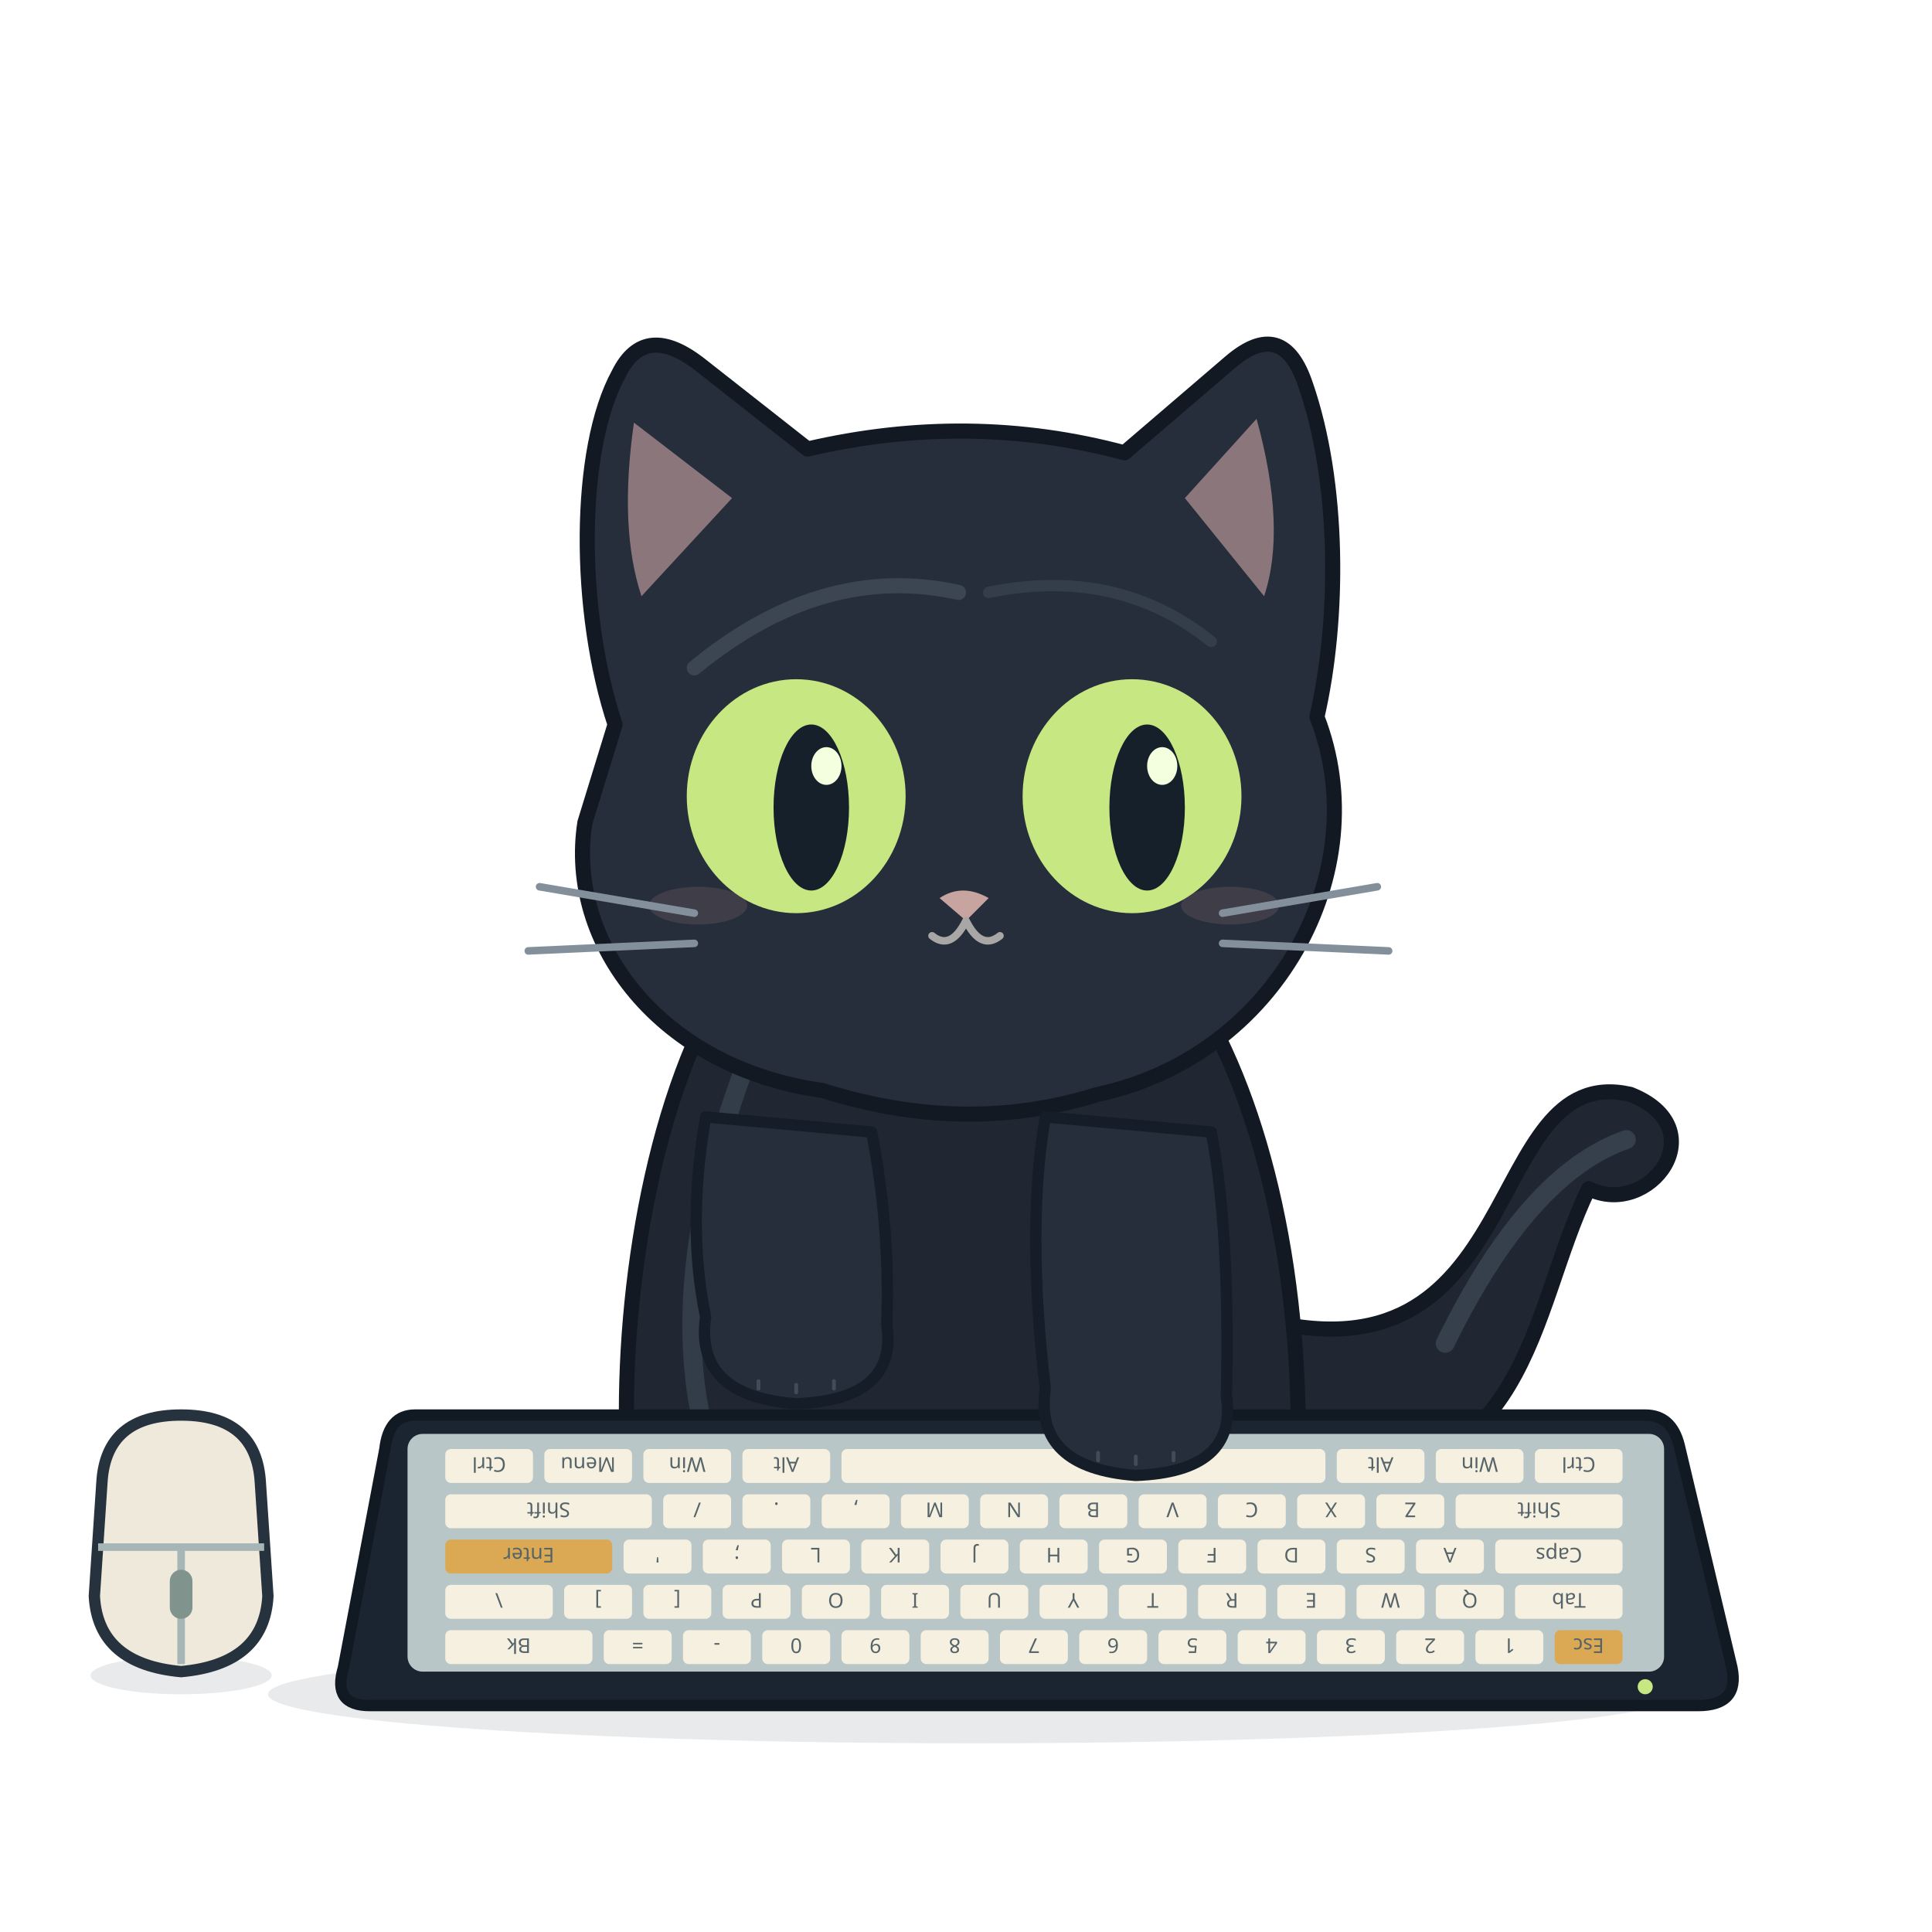
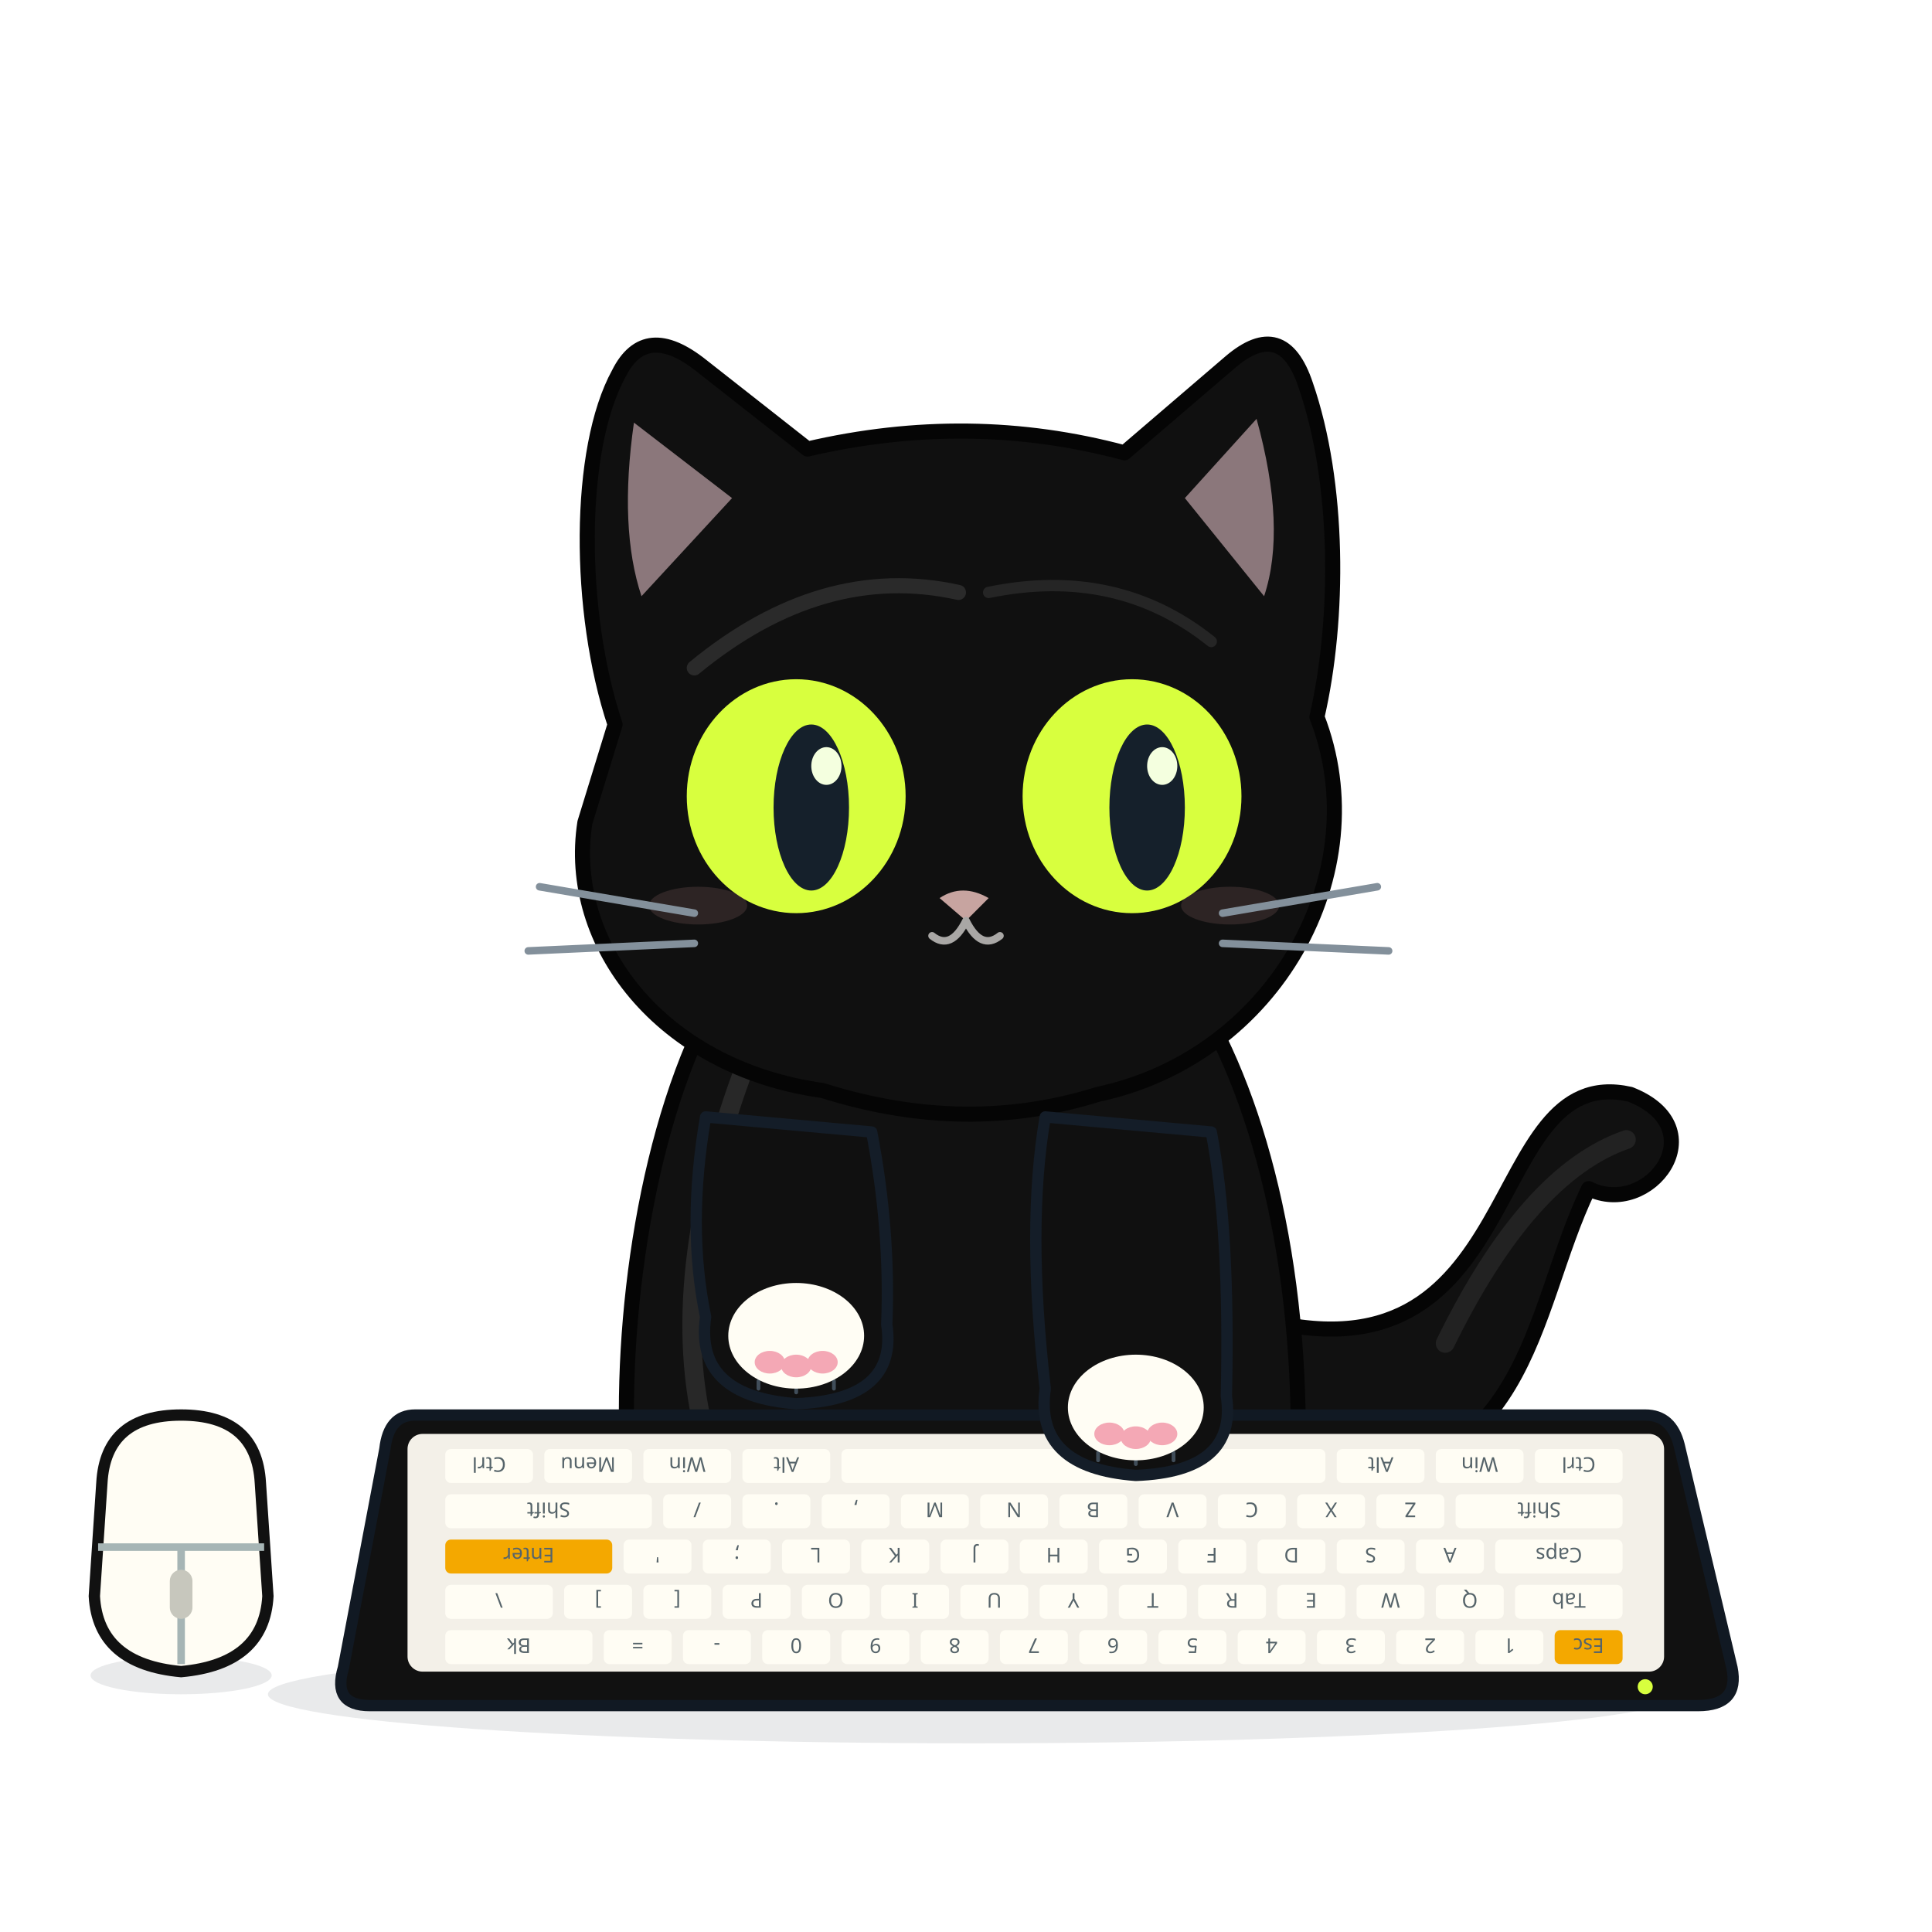
<svg xmlns="http://www.w3.org/2000/svg" width="512" height="512" viewBox="0 0 512 512">
  <ellipse cx="258" cy="449" rx="187" ry="13" fill="#17212d18" />
-   <path d="M 332 349 C 406 370 392 281 432 290 C 455 299 437 323 421 315 C 405 348 406 395 345 393 Z" fill="#202733" stroke="#121923" stroke-width="4" stroke-linejoin="round" />
-   <path d="M 383 356 Q 405 311 431 302" fill="none" stroke="#35404c" stroke-width="5" stroke-linecap="round" />
-   <path d="M 198 252 C 176 280 166 332 166 374 Q 163 407 195 413 L 316 413 Q 349 410 344 374 C 343 321 329 278 310 254 Z" fill="#202733" stroke="#121923" stroke-width="4" stroke-linecap="round" stroke-linejoin="round" />
-   <path d="M 198 281 Q 176 339 187 381" fill="none" stroke="#333d49" stroke-width="5" stroke-linecap="round" stroke-linejoin="round" />
+   <path d="M 332 349 C 406 370 392 281 432 290 C 455 299 437 323 421 315 C 405 348 406 395 345 393 Z" fill="#111111" stroke="#050505" stroke-width="4" stroke-linejoin="round" />
+   <path d="M 383 356 Q 405 311 431 302" fill="none" stroke="#222222" stroke-width="5" stroke-linecap="round" />
+   <path d="M 198 252 C 176 280 166 332 166 374 Q 163 407 195 413 L 316 413 Q 349 410 344 374 C 343 321 329 278 310 254 Z" fill="#111111" stroke="#050505" stroke-width="4" stroke-linecap="round" stroke-linejoin="round" />
+   <path d="M 198 281 Q 176 339 187 381" fill="none" stroke="#282828" stroke-width="5" stroke-linecap="round" stroke-linejoin="round" />
  <ellipse cx="210" cy="398" rx="36" ry="20" fill="#151d28" />
  <ellipse cx="303" cy="398" rx="36" ry="20" fill="#151d28" />
-   <path d="M 163 192 C 153 162 153 119 164 99 Q 171 85 186 97 L 214 119 Q 257 109 298 120 L 326 96 Q 340 84 346 102 C 355 128 355 164 349 190 C 365 231 338 280 291 290 Q 256 301 218 289 C 175 283 150 250 155 218 Z" fill="#252e3a" stroke="#121923" stroke-width="4" stroke-linecap="round" stroke-linejoin="round" />
+   <path d="M 163 192 C 153 162 153 119 164 99 Q 171 85 186 97 L 214 119 Q 257 109 298 120 L 326 96 Q 340 84 346 102 C 355 128 355 164 349 190 C 365 231 338 280 291 290 Q 256 301 218 289 C 175 283 150 250 155 218 Z" fill="#101010" stroke="#050505" stroke-width="4" stroke-linecap="round" stroke-linejoin="round" />
  <path d="M 168 112 Q 164 140 170 158 L 194 132 Z" fill="#8b777b" stroke="none" stroke-width="1" stroke-linecap="round" stroke-linejoin="round" />
  <path d="M 333 111 Q 341 140 335 158 L 314 132 Z" fill="#8b777b" stroke="none" stroke-width="1" stroke-linecap="round" stroke-linejoin="round" />
-   <path d="M 184 177 Q 218 149 254 157" fill="none" stroke="#3b4652" stroke-width="4" stroke-linecap="round" stroke-linejoin="round" />
-   <path d="M 262 157 Q 296 150 321 170" fill="none" stroke="#333e4a" stroke-width="3" stroke-linecap="round" stroke-linejoin="round" />
-   <ellipse cx="211" cy="211" rx="29" ry="31" fill="#c7e782" />
+   <path d="M 184 177 Q 218 149 254 157" fill="none" stroke="#2a2a2a" stroke-width="4" stroke-linecap="round" stroke-linejoin="round" />
+   <path d="M 262 157 Q 296 150 321 170" fill="none" stroke="#252525" stroke-width="3" stroke-linecap="round" stroke-linejoin="round" />
+   <ellipse cx="211" cy="211" rx="29" ry="31" fill="#d8ff3e" />
  <ellipse cx="215" cy="214" rx="10" ry="22" fill="#15202b" />
  <ellipse cx="219" cy="203" rx="4" ry="5" fill="#f4ffdf" />
-   <ellipse cx="300" cy="211" rx="29" ry="31" fill="#c7e782" />
+   <ellipse cx="300" cy="211" rx="29" ry="31" fill="#d8ff3e" />
  <ellipse cx="304" cy="214" rx="10" ry="22" fill="#15202b" />
  <ellipse cx="308" cy="203" rx="4" ry="5" fill="#f4ffdf" />
  <ellipse cx="185" cy="240" rx="13" ry="5" fill="#db9e9e24" />
  <ellipse cx="326" cy="240" rx="13" ry="5" fill="#db9e9e24" />
  <path d="M 249 238 Q 255 234 262 238 L 256 244 Z" fill="#c7a4a0" stroke="none" stroke-width="1" stroke-linecap="round" stroke-linejoin="round" />
  <path d="M 256 244 Q 252 252 247 248 M 256 244 Q 260 252 265 248" fill="none" stroke="#a9a7a5" stroke-width="2" stroke-linecap="round" stroke-linejoin="round" />
  <path d="M 184 242 L 143 235" fill="none" stroke="#83909b" stroke-width="2" stroke-linecap="round" stroke-linejoin="round" />
  <path d="M 184 250 L 140 252" fill="none" stroke="#83909b" stroke-width="2" stroke-linecap="round" stroke-linejoin="round" />
  <path d="M 324 242 L 365 235" fill="none" stroke="#83909b" stroke-width="2" stroke-linecap="round" stroke-linejoin="round" />
  <path d="M 324 250 L 368 252" fill="none" stroke="#83909b" stroke-width="2" stroke-linecap="round" stroke-linejoin="round" />
-   <path d="M 110 375 L 436 375 Q 443 375 445 383 L 459 442 Q 461 452 450 452 L 98 452 Q 88 452 91 442 L 102 384 Q 103 375 110 375 Z" fill="#1b2431" stroke="#111923" stroke-width="3" stroke-linecap="round" stroke-linejoin="round" />
-   <rect x="108" y="380" width="333" height="63" rx="4" fill="#b8c6c7" />
+   <path d="M 110 375 L 436 375 Q 443 375 445 383 L 459 442 Q 461 452 450 452 L 98 452 Q 88 452 91 442 L 102 384 Q 103 375 110 375 Z" fill="#111111" stroke="#111923" stroke-width="3" stroke-linecap="round" stroke-linejoin="round" />
+   <rect x="108" y="380" width="333" height="63" rx="4" fill="#f3f0e8" />
  <g transform="rotate(180 275 409)">
-     <rect x="120" y="377" width="18" height="9" rx="1.5" fill="#dba954" />
+     <rect x="120" y="377" width="18" height="9" rx="1.5" fill="#f4a800" />
    <text x="129.0" y="383.8" text-anchor="middle" font-family="sans-serif" font-size="5.4" fill="#56646a">Esc</text>
-     <rect x="141" y="377" width="18" height="9" rx="1.5" fill="#f5f0df" />
+     <rect x="141" y="377" width="18" height="9" rx="1.5" fill="#fffdf4" />
    <text x="150.0" y="383.8" text-anchor="middle" font-family="sans-serif" font-size="5.4" fill="#56646a">1</text>
-     <rect x="162" y="377" width="18" height="9" rx="1.5" fill="#f5f0df" />
+     <rect x="162" y="377" width="18" height="9" rx="1.5" fill="#fffdf4" />
    <text x="171.0" y="383.8" text-anchor="middle" font-family="sans-serif" font-size="5.4" fill="#56646a">2</text>
-     <rect x="183" y="377" width="18" height="9" rx="1.5" fill="#f5f0df" />
+     <rect x="183" y="377" width="18" height="9" rx="1.5" fill="#fffdf4" />
    <text x="192.0" y="383.8" text-anchor="middle" font-family="sans-serif" font-size="5.4" fill="#56646a">3</text>
-     <rect x="204" y="377" width="18" height="9" rx="1.5" fill="#f5f0df" />
+     <rect x="204" y="377" width="18" height="9" rx="1.5" fill="#fffdf4" />
    <text x="213.0" y="383.8" text-anchor="middle" font-family="sans-serif" font-size="5.4" fill="#56646a">4</text>
-     <rect x="225" y="377" width="18" height="9" rx="1.5" fill="#f5f0df" />
+     <rect x="225" y="377" width="18" height="9" rx="1.5" fill="#fffdf4" />
    <text x="234.0" y="383.8" text-anchor="middle" font-family="sans-serif" font-size="5.4" fill="#56646a">5</text>
-     <rect x="246" y="377" width="18" height="9" rx="1.5" fill="#f5f0df" />
+     <rect x="246" y="377" width="18" height="9" rx="1.5" fill="#fffdf4" />
    <text x="255.0" y="383.8" text-anchor="middle" font-family="sans-serif" font-size="5.4" fill="#56646a">6</text>
-     <rect x="267" y="377" width="18" height="9" rx="1.5" fill="#f5f0df" />
+     <rect x="267" y="377" width="18" height="9" rx="1.5" fill="#fffdf4" />
    <text x="276.0" y="383.8" text-anchor="middle" font-family="sans-serif" font-size="5.4" fill="#56646a">7</text>
-     <rect x="288" y="377" width="18" height="9" rx="1.5" fill="#f5f0df" />
+     <rect x="288" y="377" width="18" height="9" rx="1.5" fill="#fffdf4" />
    <text x="297.0" y="383.8" text-anchor="middle" font-family="sans-serif" font-size="5.4" fill="#56646a">8</text>
-     <rect x="309" y="377" width="18" height="9" rx="1.5" fill="#f5f0df" />
+     <rect x="309" y="377" width="18" height="9" rx="1.5" fill="#fffdf4" />
    <text x="318.0" y="383.8" text-anchor="middle" font-family="sans-serif" font-size="5.4" fill="#56646a">9</text>
-     <rect x="330" y="377" width="18" height="9" rx="1.5" fill="#f5f0df" />
+     <rect x="330" y="377" width="18" height="9" rx="1.5" fill="#fffdf4" />
    <text x="339.0" y="383.8" text-anchor="middle" font-family="sans-serif" font-size="5.4" fill="#56646a">0</text>
-     <rect x="351" y="377" width="18" height="9" rx="1.5" fill="#f5f0df" />
+     <rect x="351" y="377" width="18" height="9" rx="1.5" fill="#fffdf4" />
    <text x="360.0" y="383.8" text-anchor="middle" font-family="sans-serif" font-size="5.4" fill="#56646a">-</text>
-     <rect x="372" y="377" width="18" height="9" rx="1.5" fill="#f5f0df" />
+     <rect x="372" y="377" width="18" height="9" rx="1.5" fill="#fffdf4" />
    <text x="381.0" y="383.8" text-anchor="middle" font-family="sans-serif" font-size="5.4" fill="#56646a">=</text>
-     <rect x="393" y="377" width="39" height="9" rx="1.5" fill="#f5f0df" />
+     <rect x="393" y="377" width="39" height="9" rx="1.5" fill="#fffdf4" />
    <text x="412.5" y="383.8" text-anchor="middle" font-family="sans-serif" font-size="5.4" fill="#56646a">Bk</text>
-     <rect x="120" y="389" width="28.5" height="9" rx="1.5" fill="#f5f0df" />
+     <rect x="120" y="389" width="28.5" height="9" rx="1.5" fill="#fffdf4" />
    <text x="134.25" y="395.8" text-anchor="middle" font-family="sans-serif" font-size="5.4" fill="#56646a">Tab</text>
-     <rect x="151.5" y="389" width="18" height="9" rx="1.5" fill="#f5f0df" />
+     <rect x="151.5" y="389" width="18" height="9" rx="1.5" fill="#fffdf4" />
    <text x="160.5" y="395.8" text-anchor="middle" font-family="sans-serif" font-size="5.4" fill="#56646a">Q</text>
-     <rect x="172.5" y="389" width="18" height="9" rx="1.5" fill="#f5f0df" />
+     <rect x="172.5" y="389" width="18" height="9" rx="1.5" fill="#fffdf4" />
    <text x="181.5" y="395.8" text-anchor="middle" font-family="sans-serif" font-size="5.4" fill="#56646a">W</text>
-     <rect x="193.5" y="389" width="18" height="9" rx="1.5" fill="#f5f0df" />
+     <rect x="193.5" y="389" width="18" height="9" rx="1.5" fill="#fffdf4" />
    <text x="202.5" y="395.8" text-anchor="middle" font-family="sans-serif" font-size="5.4" fill="#56646a">E</text>
-     <rect x="214.5" y="389" width="18" height="9" rx="1.5" fill="#f5f0df" />
+     <rect x="214.5" y="389" width="18" height="9" rx="1.5" fill="#fffdf4" />
    <text x="223.5" y="395.8" text-anchor="middle" font-family="sans-serif" font-size="5.4" fill="#56646a">R</text>
-     <rect x="235.5" y="389" width="18" height="9" rx="1.5" fill="#f5f0df" />
+     <rect x="235.5" y="389" width="18" height="9" rx="1.5" fill="#fffdf4" />
    <text x="244.5" y="395.8" text-anchor="middle" font-family="sans-serif" font-size="5.4" fill="#56646a">T</text>
-     <rect x="256.5" y="389" width="18" height="9" rx="1.5" fill="#f5f0df" />
+     <rect x="256.5" y="389" width="18" height="9" rx="1.5" fill="#fffdf4" />
    <text x="265.5" y="395.8" text-anchor="middle" font-family="sans-serif" font-size="5.4" fill="#56646a">Y</text>
-     <rect x="277.5" y="389" width="18" height="9" rx="1.5" fill="#f5f0df" />
+     <rect x="277.5" y="389" width="18" height="9" rx="1.5" fill="#fffdf4" />
    <text x="286.5" y="395.8" text-anchor="middle" font-family="sans-serif" font-size="5.4" fill="#56646a">U</text>
-     <rect x="298.5" y="389" width="18" height="9" rx="1.5" fill="#f5f0df" />
+     <rect x="298.5" y="389" width="18" height="9" rx="1.5" fill="#fffdf4" />
    <text x="307.5" y="395.8" text-anchor="middle" font-family="sans-serif" font-size="5.4" fill="#56646a">I</text>
-     <rect x="319.5" y="389" width="18" height="9" rx="1.5" fill="#f5f0df" />
+     <rect x="319.5" y="389" width="18" height="9" rx="1.5" fill="#fffdf4" />
    <text x="328.5" y="395.8" text-anchor="middle" font-family="sans-serif" font-size="5.4" fill="#56646a">O</text>
-     <rect x="340.5" y="389" width="18" height="9" rx="1.5" fill="#f5f0df" />
+     <rect x="340.5" y="389" width="18" height="9" rx="1.5" fill="#fffdf4" />
    <text x="349.5" y="395.8" text-anchor="middle" font-family="sans-serif" font-size="5.4" fill="#56646a">P</text>
-     <rect x="361.5" y="389" width="18" height="9" rx="1.5" fill="#f5f0df" />
+     <rect x="361.5" y="389" width="18" height="9" rx="1.5" fill="#fffdf4" />
    <text x="370.5" y="395.8" text-anchor="middle" font-family="sans-serif" font-size="5.4" fill="#56646a">[</text>
-     <rect x="382.5" y="389" width="18" height="9" rx="1.5" fill="#f5f0df" />
+     <rect x="382.5" y="389" width="18" height="9" rx="1.5" fill="#fffdf4" />
    <text x="391.5" y="395.8" text-anchor="middle" font-family="sans-serif" font-size="5.4" fill="#56646a">]</text>
-     <rect x="403.5" y="389" width="28.5" height="9" rx="1.5" fill="#f5f0df" />
+     <rect x="403.5" y="389" width="28.5" height="9" rx="1.5" fill="#fffdf4" />
    <text x="417.75" y="395.8" text-anchor="middle" font-family="sans-serif" font-size="5.4" fill="#56646a">\</text>
-     <rect x="120" y="401" width="33.75" height="9" rx="1.5" fill="#f5f0df" />
+     <rect x="120" y="401" width="33.75" height="9" rx="1.5" fill="#fffdf4" />
    <text x="136.875" y="407.8" text-anchor="middle" font-family="sans-serif" font-size="5.4" fill="#56646a">Caps</text>
-     <rect x="156.75" y="401" width="18" height="9" rx="1.5" fill="#f5f0df" />
+     <rect x="156.75" y="401" width="18" height="9" rx="1.5" fill="#fffdf4" />
    <text x="165.75" y="407.8" text-anchor="middle" font-family="sans-serif" font-size="5.4" fill="#56646a">A</text>
-     <rect x="177.75" y="401" width="18" height="9" rx="1.5" fill="#f5f0df" />
+     <rect x="177.75" y="401" width="18" height="9" rx="1.5" fill="#fffdf4" />
    <text x="186.75" y="407.8" text-anchor="middle" font-family="sans-serif" font-size="5.4" fill="#56646a">S</text>
-     <rect x="198.75" y="401" width="18" height="9" rx="1.5" fill="#f5f0df" />
+     <rect x="198.75" y="401" width="18" height="9" rx="1.5" fill="#fffdf4" />
    <text x="207.75" y="407.8" text-anchor="middle" font-family="sans-serif" font-size="5.4" fill="#56646a">D</text>
-     <rect x="219.75" y="401" width="18" height="9" rx="1.5" fill="#f5f0df" />
+     <rect x="219.75" y="401" width="18" height="9" rx="1.5" fill="#fffdf4" />
    <text x="228.75" y="407.8" text-anchor="middle" font-family="sans-serif" font-size="5.4" fill="#56646a">F</text>
-     <rect x="240.75" y="401" width="18" height="9" rx="1.5" fill="#f5f0df" />
+     <rect x="240.75" y="401" width="18" height="9" rx="1.5" fill="#fffdf4" />
    <text x="249.75" y="407.8" text-anchor="middle" font-family="sans-serif" font-size="5.4" fill="#56646a">G</text>
-     <rect x="261.75" y="401" width="18" height="9" rx="1.5" fill="#f5f0df" />
+     <rect x="261.75" y="401" width="18" height="9" rx="1.5" fill="#fffdf4" />
    <text x="270.75" y="407.8" text-anchor="middle" font-family="sans-serif" font-size="5.4" fill="#56646a">H</text>
-     <rect x="282.75" y="401" width="18" height="9" rx="1.5" fill="#f5f0df" />
+     <rect x="282.75" y="401" width="18" height="9" rx="1.5" fill="#fffdf4" />
    <text x="291.75" y="407.8" text-anchor="middle" font-family="sans-serif" font-size="5.4" fill="#56646a">J</text>
-     <rect x="303.75" y="401" width="18" height="9" rx="1.5" fill="#f5f0df" />
+     <rect x="303.75" y="401" width="18" height="9" rx="1.5" fill="#fffdf4" />
    <text x="312.75" y="407.8" text-anchor="middle" font-family="sans-serif" font-size="5.4" fill="#56646a">K</text>
-     <rect x="324.75" y="401" width="18" height="9" rx="1.5" fill="#f5f0df" />
+     <rect x="324.75" y="401" width="18" height="9" rx="1.5" fill="#fffdf4" />
    <text x="333.75" y="407.8" text-anchor="middle" font-family="sans-serif" font-size="5.4" fill="#56646a">L</text>
-     <rect x="345.75" y="401" width="18" height="9" rx="1.5" fill="#f5f0df" />
+     <rect x="345.75" y="401" width="18" height="9" rx="1.5" fill="#fffdf4" />
    <text x="354.75" y="407.8" text-anchor="middle" font-family="sans-serif" font-size="5.4" fill="#56646a">;</text>
-     <rect x="366.75" y="401" width="18" height="9" rx="1.5" fill="#f5f0df" />
+     <rect x="366.75" y="401" width="18" height="9" rx="1.5" fill="#fffdf4" />
    <text x="375.75" y="407.8" text-anchor="middle" font-family="sans-serif" font-size="5.4" fill="#56646a">'</text>
-     <rect x="387.75" y="401" width="44.25" height="9" rx="1.5" fill="#dba954" />
+     <rect x="387.75" y="401" width="44.25" height="9" rx="1.5" fill="#f4a800" />
    <text x="409.875" y="407.8" text-anchor="middle" font-family="sans-serif" font-size="5.4" fill="#56646a">Enter</text>
-     <rect x="120" y="413" width="44.25" height="9" rx="1.5" fill="#f5f0df" />
+     <rect x="120" y="413" width="44.25" height="9" rx="1.5" fill="#fffdf4" />
    <text x="142.125" y="419.8" text-anchor="middle" font-family="sans-serif" font-size="5.4" fill="#56646a">Shift</text>
-     <rect x="167.25" y="413" width="18" height="9" rx="1.5" fill="#f5f0df" />
+     <rect x="167.25" y="413" width="18" height="9" rx="1.5" fill="#fffdf4" />
    <text x="176.25" y="419.8" text-anchor="middle" font-family="sans-serif" font-size="5.4" fill="#56646a">Z</text>
-     <rect x="188.25" y="413" width="18" height="9" rx="1.5" fill="#f5f0df" />
+     <rect x="188.25" y="413" width="18" height="9" rx="1.5" fill="#fffdf4" />
    <text x="197.25" y="419.8" text-anchor="middle" font-family="sans-serif" font-size="5.4" fill="#56646a">X</text>
-     <rect x="209.25" y="413" width="18" height="9" rx="1.5" fill="#f5f0df" />
+     <rect x="209.25" y="413" width="18" height="9" rx="1.5" fill="#fffdf4" />
    <text x="218.25" y="419.8" text-anchor="middle" font-family="sans-serif" font-size="5.4" fill="#56646a">C</text>
-     <rect x="230.25" y="413" width="18" height="9" rx="1.5" fill="#f5f0df" />
+     <rect x="230.25" y="413" width="18" height="9" rx="1.5" fill="#fffdf4" />
    <text x="239.25" y="419.8" text-anchor="middle" font-family="sans-serif" font-size="5.4" fill="#56646a">V</text>
-     <rect x="251.25" y="413" width="18" height="9" rx="1.5" fill="#f5f0df" />
+     <rect x="251.25" y="413" width="18" height="9" rx="1.5" fill="#fffdf4" />
    <text x="260.25" y="419.8" text-anchor="middle" font-family="sans-serif" font-size="5.4" fill="#56646a">B</text>
-     <rect x="272.25" y="413" width="18" height="9" rx="1.5" fill="#f5f0df" />
+     <rect x="272.25" y="413" width="18" height="9" rx="1.5" fill="#fffdf4" />
    <text x="281.25" y="419.8" text-anchor="middle" font-family="sans-serif" font-size="5.4" fill="#56646a">N</text>
-     <rect x="293.25" y="413" width="18" height="9" rx="1.5" fill="#f5f0df" />
+     <rect x="293.25" y="413" width="18" height="9" rx="1.5" fill="#fffdf4" />
    <text x="302.25" y="419.8" text-anchor="middle" font-family="sans-serif" font-size="5.4" fill="#56646a">M</text>
-     <rect x="314.25" y="413" width="18" height="9" rx="1.5" fill="#f5f0df" />
+     <rect x="314.25" y="413" width="18" height="9" rx="1.5" fill="#fffdf4" />
    <text x="323.25" y="419.8" text-anchor="middle" font-family="sans-serif" font-size="5.4" fill="#56646a">,</text>
-     <rect x="335.25" y="413" width="18" height="9" rx="1.5" fill="#f5f0df" />
+     <rect x="335.25" y="413" width="18" height="9" rx="1.5" fill="#fffdf4" />
    <text x="344.25" y="419.8" text-anchor="middle" font-family="sans-serif" font-size="5.4" fill="#56646a">.</text>
-     <rect x="356.25" y="413" width="18" height="9" rx="1.5" fill="#f5f0df" />
+     <rect x="356.25" y="413" width="18" height="9" rx="1.5" fill="#fffdf4" />
    <text x="365.25" y="419.8" text-anchor="middle" font-family="sans-serif" font-size="5.4" fill="#56646a">/</text>
-     <rect x="377.25" y="413" width="54.75" height="9" rx="1.5" fill="#f5f0df" />
+     <rect x="377.25" y="413" width="54.75" height="9" rx="1.5" fill="#fffdf4" />
    <text x="404.625" y="419.8" text-anchor="middle" font-family="sans-serif" font-size="5.4" fill="#56646a">Shift</text>
-     <rect x="120" y="425" width="23.25" height="9" rx="1.5" fill="#f5f0df" />
+     <rect x="120" y="425" width="23.25" height="9" rx="1.5" fill="#fffdf4" />
    <text x="131.625" y="431.8" text-anchor="middle" font-family="sans-serif" font-size="5.4" fill="#56646a">Ctrl</text>
-     <rect x="146.25" y="425" width="23.25" height="9" rx="1.5" fill="#f5f0df" />
+     <rect x="146.25" y="425" width="23.25" height="9" rx="1.5" fill="#fffdf4" />
    <text x="157.875" y="431.8" text-anchor="middle" font-family="sans-serif" font-size="5.4" fill="#56646a">Win</text>
-     <rect x="172.5" y="425" width="23.25" height="9" rx="1.5" fill="#f5f0df" />
+     <rect x="172.5" y="425" width="23.25" height="9" rx="1.5" fill="#fffdf4" />
    <text x="184.125" y="431.8" text-anchor="middle" font-family="sans-serif" font-size="5.4" fill="#56646a">Alt</text>
-     <rect x="198.75" y="425" width="128.25" height="9" rx="1.5" fill="#f5f0df" />
+     <rect x="198.75" y="425" width="128.25" height="9" rx="1.5" fill="#fffdf4" />
    <text x="262.875" y="431.8" text-anchor="middle" font-family="sans-serif" font-size="5.4" fill="#56646a" />
-     <rect x="330.0" y="425" width="23.25" height="9" rx="1.5" fill="#f5f0df" />
+     <rect x="330.0" y="425" width="23.25" height="9" rx="1.5" fill="#fffdf4" />
    <text x="341.625" y="431.8" text-anchor="middle" font-family="sans-serif" font-size="5.4" fill="#56646a">Alt</text>
-     <rect x="356.25" y="425" width="23.25" height="9" rx="1.5" fill="#f5f0df" />
+     <rect x="356.25" y="425" width="23.25" height="9" rx="1.5" fill="#fffdf4" />
    <text x="367.875" y="431.8" text-anchor="middle" font-family="sans-serif" font-size="5.4" fill="#56646a">Win</text>
-     <rect x="382.5" y="425" width="23.25" height="9" rx="1.5" fill="#f5f0df" />
+     <rect x="382.5" y="425" width="23.25" height="9" rx="1.5" fill="#fffdf4" />
    <text x="394.125" y="431.8" text-anchor="middle" font-family="sans-serif" font-size="5.4" fill="#56646a">Menu</text>
-     <rect x="408.75" y="425" width="23.25" height="9" rx="1.5" fill="#f5f0df" />
+     <rect x="408.75" y="425" width="23.25" height="9" rx="1.5" fill="#fffdf4" />
    <text x="420.375" y="431.8" text-anchor="middle" font-family="sans-serif" font-size="5.4" fill="#56646a">Ctrl</text>
  </g>
-   <ellipse cx="436" cy="447" rx="2" ry="2" fill="#c7e782" />
+   <ellipse cx="436" cy="447" rx="2" ry="2" fill="#d8ff3e" />
  <g transform="translate(0 0)">
    <ellipse cx="48" cy="444" rx="24" ry="5" fill="#17212d18" />
-     <path d="M 27 393 Q 28 375 48 375 Q 68 375 69 393 L 71 423 Q 70 441 48 443 Q 26 441 25 423 Z" fill="#eee9da" stroke="#26323e" stroke-width="3" />
+     <path d="M 27 393 Q 28 375 48 375 Q 68 375 69 393 L 71 423 Q 70 441 48 443 Q 26 441 25 423 Z" fill="#fffdf4" stroke="#111111" stroke-width="3" />
    <path d="M 26 410 H 70 M 48 410 V 441" fill="none" stroke="#a6b5b5" stroke-width="2" />
-     <rect x="45" y="416" width="6" height="13" rx="3" fill="#81938d" />
+     <rect x="45" y="416" width="6" height="13" rx="3" fill="#c7c7bd" />
  </g>
-   <path d="M 187 296 Q 182 325 187 349 Q 184 370 211 372 Q 238 371 235 351 Q 236 326 231 300 Z" fill="#252e3a" stroke="#141d28" stroke-width="3" stroke-linecap="round" stroke-linejoin="round" />
+   <path d="M 187 296 Q 182 325 187 349 Q 184 370 211 372 Q 238 371 235 351 Q 236 326 231 300 Z" fill="#101010" stroke="#141d28" stroke-width="3" stroke-linecap="round" stroke-linejoin="round" />
  <path d="M 201 366 l 0 2 M 211 367 l 0 2 M 221 366 l 0 2" fill="none" stroke="#404d59" stroke-width="1" stroke-linecap="round" stroke-linejoin="round" />
-   <path d="M 277 296 Q 272 325 277 368.0 Q 274 389.0 301 391.0 Q 328 390.0 325 370.0 Q 326 326 321 300 Z" fill="#252e3a" stroke="#141d28" stroke-width="3" stroke-linecap="round" stroke-linejoin="round" />
+   <ellipse cx="211" cy="354" rx="18" ry="14" fill="#fffdf4" />
+   <ellipse cx="204" cy="361" rx="4" ry="3" fill="#f4a8b5" />
+   <ellipse cx="211" cy="362" rx="4" ry="3" fill="#f4a8b5" />
+   <ellipse cx="218" cy="361" rx="4" ry="3" fill="#f4a8b5" />
+   <path d="M 277 296 Q 272 325 277 368.0 Q 274 389.0 301 391.0 Q 328 390.0 325 370.0 Q 326 326 321 300 Z" fill="#101010" stroke="#141d28" stroke-width="3" stroke-linecap="round" stroke-linejoin="round" />
  <path d="M 291 385.0 l 0 2 M 301 386.0 l 0 2 M 311 385.0 l 0 2" fill="none" stroke="#404d59" stroke-width="1" stroke-linecap="round" stroke-linejoin="round" />
+   <ellipse cx="301" cy="373.0" rx="18" ry="14" fill="#fffdf4" />
+   <ellipse cx="294" cy="380.0" rx="4" ry="3" fill="#f4a8b5" />
+   <ellipse cx="301" cy="381.0" rx="4" ry="3" fill="#f4a8b5" />
+   <ellipse cx="308" cy="380.0" rx="4" ry="3" fill="#f4a8b5" />
</svg>
